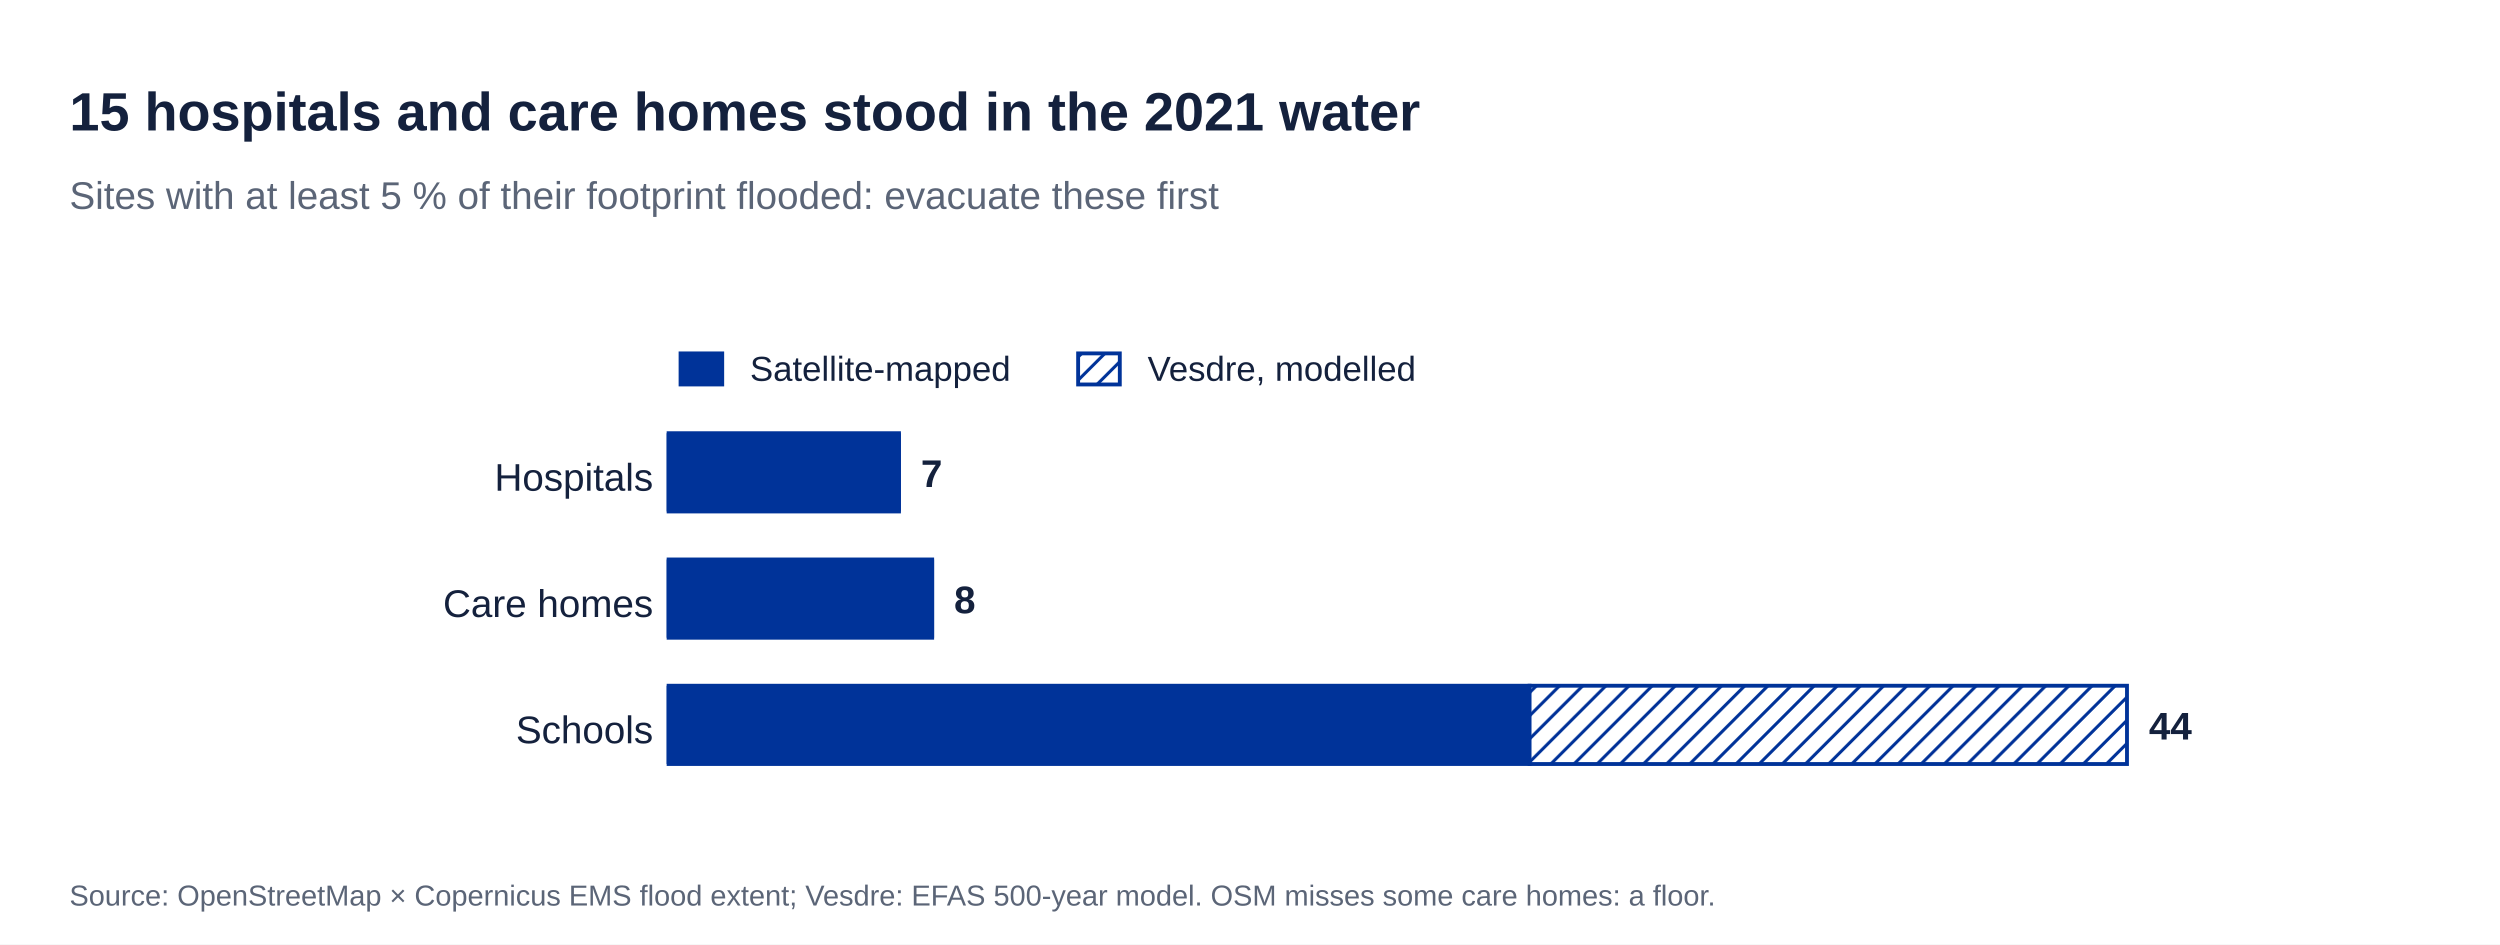
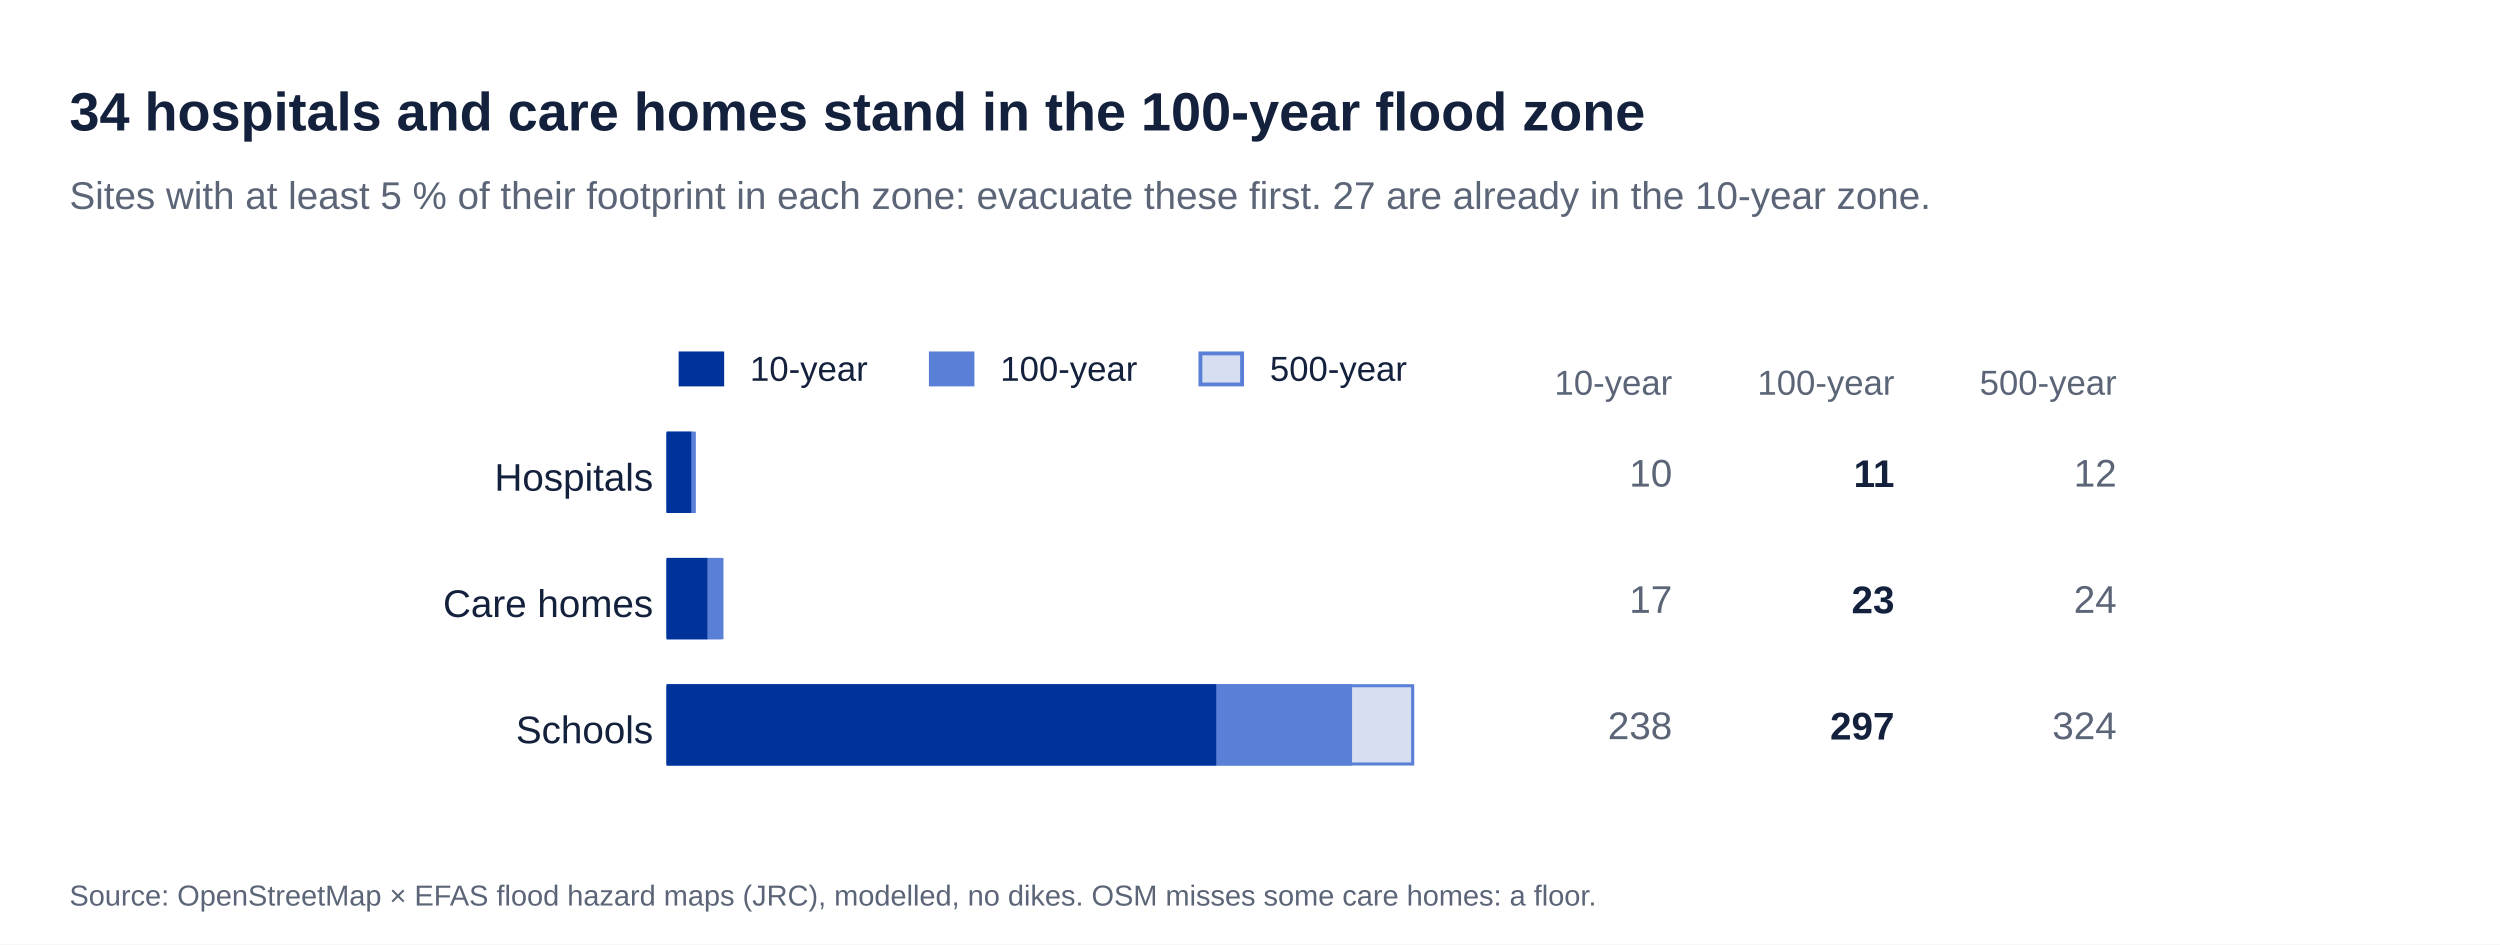
<svg xmlns="http://www.w3.org/2000/svg" width="648pt" height="244.8pt" viewBox="0 0 648 244.8" version="1.1">
  <defs>
    <style type="text/css">*{stroke-linejoin: round; stroke-linecap: butt}</style>
  </defs>
  <g id="figure_1">
    <g id="patch_1">
      <path d="M 0 244.8  L 648 244.8  L 648 0  L 0 0  z " style="fill: #ffffff" />
    </g>
    <g id="axes_1">
      <g id="patch_2">
-         <path d="M 172.8 202.32  L 570.24 202.32  L 570.24 108  L 172.8 108  z " style="fill: #ffffff" />
+         <path d="M 172.8 202.32  L 375.84 202.32  L 375.84 108  L 172.8 108  z " style="fill: #ffffff" />
      </g>
      <g id="patch_3">
-         <path d="M 172.8 112.287  L 233.018 112.287  L 233.018 132.578  L 172.8 132.578  z " clip-path="url(#p481497703d)" style="fill: #003399; stroke: #003399; stroke-linejoin: miter" />
+         <path d="M 172.8 112.287  L 179.962 112.287  L 179.962 132.578  L 172.8 132.578  z " clip-path="url(#pcf011a6759)" style="fill: #d6dff2; stroke: #5a7fd6; stroke-width: 0.8; stroke-linejoin: miter" />
      </g>
      <g id="patch_4">
-         <path d="M 172.8 145.015  L 241.621 145.015  L 241.621 165.305  L 172.8 165.305  z " clip-path="url(#p481497703d)" style="fill: #003399; stroke: #003399; stroke-linejoin: miter" />
+         <path d="M 172.8 145.015  L 187.124 145.015  L 187.124 165.305  L 172.8 165.305  z " clip-path="url(#pcf011a6759)" style="fill: #d6dff2; stroke: #5a7fd6; stroke-width: 0.8; stroke-linejoin: miter" />
      </g>
      <g id="patch_5">
-         <path d="M 172.8 177.742  L 396.468 177.742  L 396.468 198.033  L 172.8 198.033  z " clip-path="url(#p481497703d)" style="fill: #003399; stroke: #003399; stroke-linejoin: miter" />
+         <path d="M 172.8 177.742  L 366.171 177.742  L 366.171 198.033  L 172.8 198.033  z " clip-path="url(#pcf011a6759)" style="fill: #d6dff2; stroke: #5a7fd6; stroke-width: 0.8; stroke-linejoin: miter" />
      </g>
      <g id="patch_6">
-         <path d="M 233.018 112.287  L 233.018 112.287  L 233.018 132.578  L 233.018 132.578  z " clip-path="url(#p481497703d)" style="fill: url(#h93ddde1a75); stroke: #003399; stroke-linejoin: miter" />
+         <path d="M 172.8 112.287  L 179.365 112.287  L 179.365 132.578  L 172.8 132.578  z " clip-path="url(#pcf011a6759)" style="fill: #5a7fd6; stroke: #5a7fd6; stroke-width: 0.8; stroke-linejoin: miter" />
      </g>
      <g id="patch_7">
-         <path d="M 241.621 145.015  L 241.621 145.015  L 241.621 165.305  L 241.621 165.305  z " clip-path="url(#p481497703d)" style="fill: url(#h93ddde1a75); stroke: #003399; stroke-linejoin: miter" />
+         <path d="M 172.8 145.015  L 186.527 145.015  L 186.527 165.305  L 172.8 165.305  z " clip-path="url(#pcf011a6759)" style="fill: #5a7fd6; stroke: #5a7fd6; stroke-width: 0.8; stroke-linejoin: miter" />
      </g>
      <g id="patch_8">
-         <path d="M 396.468 177.742  L 551.314 177.742  L 551.314 198.033  L 396.468 198.033  z " clip-path="url(#p481497703d)" style="fill: url(#h93ddde1a75); stroke: #003399; stroke-linejoin: miter" />
+         <path d="M 172.8 177.742  L 350.057 177.742  L 350.057 198.033  L 172.8 198.033  z " clip-path="url(#pcf011a6759)" style="fill: #5a7fd6; stroke: #5a7fd6; stroke-width: 0.8; stroke-linejoin: miter" />
+       </g>
+       <g id="patch_9">
+         <path d="M 172.8 112.287  L 178.768 112.287  L 178.768 132.578  L 172.8 132.578  z " clip-path="url(#pcf011a6759)" style="fill: #003399; stroke: #003399; stroke-width: 0.8; stroke-linejoin: miter" />
+       </g>
+       <g id="patch_10">
+         <path d="M 172.8 145.015  L 182.946 145.015  L 182.946 165.305  L 172.8 165.305  z " clip-path="url(#pcf011a6759)" style="fill: #003399; stroke: #003399; stroke-width: 0.8; stroke-linejoin: miter" />
+       </g>
+       <g id="patch_11">
+         <path d="M 172.8 177.742  L 314.844 177.742  L 314.844 198.033  L 172.8 198.033  z " clip-path="url(#pcf011a6759)" style="fill: #003399; stroke: #003399; stroke-width: 0.8; stroke-linejoin: miter" />
      </g>
      <g id="matplotlib.axis_1" />
      <g id="matplotlib.axis_2">
        <g id="ytick_1">
          <g id="line2d_1" />
          <g id="text_1">
            <text style="font-size: 10px; font-family: 'Helvetica Neue', 'Arial', 'DejaVu Sans', sans-serif; text-anchor: end; fill: #14213d" x="169.3" y="127.193" transform="rotate(-0 169.3 127.1927)">Hospitals</text>
          </g>
        </g>
        <g id="ytick_2">
          <g id="line2d_2" />
          <g id="text_2">
            <text style="font-size: 10px; font-family: 'Helvetica Neue', 'Arial', 'DejaVu Sans', sans-serif; text-anchor: end; fill: #14213d" x="169.3" y="159.92" transform="rotate(-0 169.3 159.92)">Care homes</text>
          </g>
        </g>
        <g id="ytick_3">
          <g id="line2d_3" />
          <g id="text_3">
            <text style="font-size: 10px; font-family: 'Helvetica Neue', 'Arial', 'DejaVu Sans', sans-serif; text-anchor: end; fill: #14213d" x="169.3" y="192.647" transform="rotate(-0 169.3 192.6473)">Schools</text>
          </g>
        </g>
      </g>
      <g id="text_4">
-         <text style="font-weight: 700; font-size: 10px; font-family: 'Helvetica Neue', 'Arial', 'DejaVu Sans', sans-serif; text-anchor: start; fill: #14213d" x="238.696" y="126.223" transform="rotate(-0 238.6959 126.2227)">7</text>
+         <text style="font-size: 9px; font-family: 'Helvetica Neue', 'Arial', 'DejaVu Sans', sans-serif; text-anchor: end; fill: #5b6577" x="433.44" y="102.31" transform="rotate(-0 433.44 102.3102)">10-year</text>
      </g>
      <g id="text_5">
-         <text style="font-weight: 700; font-size: 10px; font-family: 'Helvetica Neue', 'Arial', 'DejaVu Sans', sans-serif; text-anchor: start; fill: #14213d" x="247.298" y="158.95" transform="rotate(-0 247.2985 158.95)">8</text>
+         <text style="font-size: 10px; font-family: 'Helvetica Neue', 'Arial', 'DejaVu Sans', sans-serif; text-anchor: end; fill: #5b6577" x="433.44" y="126.128" transform="rotate(-0 433.44 126.1277)">10</text>
      </g>
      <g id="text_6">
-         <text style="font-weight: 700; font-size: 10px; font-family: 'Helvetica Neue', 'Arial', 'DejaVu Sans', sans-serif; text-anchor: start; fill: #14213d" x="556.992" y="191.677" transform="rotate(-0 556.992 191.6773)">44</text>
+         <text style="font-size: 10px; font-family: 'Helvetica Neue', 'Arial', 'DejaVu Sans', sans-serif; text-anchor: end; fill: #5b6577" x="433.44" y="158.855" transform="rotate(-0 433.44 158.855)">17</text>
+       </g>
+       <g id="text_7">
+         <text style="font-size: 10px; font-family: 'Helvetica Neue', 'Arial', 'DejaVu Sans', sans-serif; text-anchor: end; fill: #5b6577" x="433.44" y="191.582" transform="rotate(-0 433.44 191.5823)">238</text>
+       </g>
+       <g id="text_8">
+         <text style="font-size: 9px; font-family: 'Helvetica Neue', 'Arial', 'DejaVu Sans', sans-serif; text-anchor: end; fill: #5b6577" x="491.04" y="102.31" transform="rotate(-0 491.04 102.3102)">100-year</text>
+       </g>
+       <g id="text_9">
+         <text style="font-weight: 700; font-size: 10px; font-family: 'Helvetica Neue', 'Arial', 'DejaVu Sans', sans-serif; text-anchor: end; fill: #14213d" x="491.04" y="126.223" transform="rotate(-0 491.04 126.2227)">11</text>
+       </g>
+       <g id="text_10">
+         <text style="font-weight: 700; font-size: 10px; font-family: 'Helvetica Neue', 'Arial', 'DejaVu Sans', sans-serif; text-anchor: end; fill: #14213d" x="491.04" y="158.95" transform="rotate(-0 491.04 158.95)">23</text>
+       </g>
+       <g id="text_11">
+         <text style="font-weight: 700; font-size: 10px; font-family: 'Helvetica Neue', 'Arial', 'DejaVu Sans', sans-serif; text-anchor: end; fill: #14213d" x="491.04" y="191.677" transform="rotate(-0 491.04 191.6773)">297</text>
+       </g>
+       <g id="text_12">
+         <text style="font-size: 9px; font-family: 'Helvetica Neue', 'Arial', 'DejaVu Sans', sans-serif; text-anchor: end; fill: #5b6577" x="548.64" y="102.31" transform="rotate(-0 548.64 102.3102)">500-year</text>
+       </g>
+       <g id="text_13">
+         <text style="font-size: 10px; font-family: 'Helvetica Neue', 'Arial', 'DejaVu Sans', sans-serif; text-anchor: end; fill: #5b6577" x="548.64" y="126.128" transform="rotate(-0 548.64 126.1277)">12</text>
+       </g>
+       <g id="text_14">
+         <text style="font-size: 10px; font-family: 'Helvetica Neue', 'Arial', 'DejaVu Sans', sans-serif; text-anchor: end; fill: #5b6577" x="548.64" y="158.855" transform="rotate(-0 548.64 158.855)">24</text>
+       </g>
+       <g id="text_15">
+         <text style="font-size: 10px; font-family: 'Helvetica Neue', 'Arial', 'DejaVu Sans', sans-serif; text-anchor: end; fill: #5b6577" x="548.64" y="191.582" transform="rotate(-0 548.64 191.5823)">324</text>
      </g>
      <g id="legend_1">
-         <g id="patch_9">
+         <g id="patch_12">
          <path d="M 176.4 99.655  L 187.2 99.655  L 187.2 91.6  L 176.4 91.6  z " style="fill: #003399; stroke: #003399; stroke-linejoin: miter" />
        </g>
-         <g id="text_7">
-           <text style="font-size: 9px; font-family: 'Helvetica Neue', 'Arial', 'DejaVu Sans', sans-serif; text-anchor: start; fill: #14213d" x="194.4" y="98.71" transform="rotate(-0 194.4 98.7102)">Satellite-mapped</text>
+         <g id="text_16">
+           <text style="font-size: 9px; font-family: 'Helvetica Neue', 'Arial', 'DejaVu Sans', sans-serif; text-anchor: start; fill: #14213d" x="194.4" y="98.71" transform="rotate(-0 194.4 98.7102)">10-year</text>
        </g>
-         <g id="patch_10">
-           <path d="M 279.451 99.655  L 290.251 99.655  L 290.251 91.6  L 279.451 91.6  z " style="fill: url(#h93ddde1a75); stroke: #003399; stroke-linejoin: miter" />
+         <g id="patch_13">
+           <path d="M 241.272 99.655  L 252.072 99.655  L 252.072 91.6  L 241.272 91.6  z " style="fill: #5a7fd6; stroke: #5a7fd6; stroke-linejoin: miter" />
        </g>
-         <g id="text_8">
-           <text style="font-size: 9px; font-family: 'Helvetica Neue', 'Arial', 'DejaVu Sans', sans-serif; text-anchor: start; fill: #14213d" x="297.451" y="98.71" transform="rotate(-0 297.4514 98.7102)">Vesdre, modelled</text>
+         <g id="text_17">
+           <text style="font-size: 9px; font-family: 'Helvetica Neue', 'Arial', 'DejaVu Sans', sans-serif; text-anchor: start; fill: #14213d" x="259.272" y="98.71" transform="rotate(-0 259.2717 98.7102)">100-year</text>
+         </g>
+         <g id="patch_14">
+           <path d="M 311.147 99.655  L 321.947 99.655  L 321.947 91.6  L 311.147 91.6  z " style="fill: #d6dff2; stroke: #5a7fd6; stroke-linejoin: miter" />
+         </g>
+         <g id="text_18">
+           <text style="font-size: 9px; font-family: 'Helvetica Neue', 'Arial', 'DejaVu Sans', sans-serif; text-anchor: start; fill: #14213d" x="329.147" y="98.71" transform="rotate(-0 329.1469 98.7102)">500-year</text>
        </g>
      </g>
    </g>
-     <g id="text_9">
-       <text style="font-weight: 700; font-size: 14px; font-family: 'Helvetica Neue', 'Arial', 'DejaVu Sans', sans-serif; text-anchor: start; fill: #14213d" x="18" y="33.81" transform="rotate(-0 18 33.81)">15 hospitals and care homes stood in the 2021 water</text>
+     <g id="text_19">
+       <text style="font-weight: 700; font-size: 14px; font-family: 'Helvetica Neue', 'Arial', 'DejaVu Sans', sans-serif; text-anchor: start; fill: #14213d" x="18" y="33.81" transform="rotate(-0 18 33.81)">34 hospitals and care homes stand in the 100-year flood zone</text>
    </g>
-     <g id="text_10">
-       <text style="font-size: 10px; font-family: 'Helvetica Neue', 'Arial', 'DejaVu Sans', sans-serif; text-anchor: start; fill: #5b6577" x="18" y="54.16" transform="rotate(-0 18 54.16)">Sites with at least 5 % of their footprint flooded: evacuate these first</text>
+     <g id="text_20">
+       <text style="font-size: 10px; font-family: 'Helvetica Neue', 'Arial', 'DejaVu Sans', sans-serif; text-anchor: start; fill: #5b6577" x="18" y="54.16" transform="rotate(-0 18 54.16)">Sites with at least 5 % of their footprint in each zone: evacuate these first. 27 are already in the 10-year zone.</text>
    </g>
-     <g id="text_11">
-       <text style="font-size: 7.5px; font-family: 'Helvetica Neue', 'Arial', 'DejaVu Sans', sans-serif; text-anchor: start; fill: #5b6577" x="18" y="234.72" transform="rotate(-0 18 234.72)">Source: OpenStreetMap × Copernicus EMS flood extent; Vesdre: EFAS 500-year model. OSM misses some care homes: a floor.</text>
+     <g id="text_21">
+       <text style="font-size: 7.5px; font-family: 'Helvetica Neue', 'Arial', 'DejaVu Sans', sans-serif; text-anchor: start; fill: #5b6577" x="18" y="234.72" transform="rotate(-0 18 234.72)">Source: OpenStreetMap × EFAS flood hazard maps (JRC), modelled, no dikes. OSM misses some care homes: a floor.</text>
    </g>
  </g>
  <defs>
-     <clipPath id="p481497703d">
-       <rect x="172.8" y="108" width="397.44" height="94.32" />
+     <clipPath id="pcf011a6759">
+       <rect x="172.8" y="108" width="203.04" height="94.32" />
    </clipPath>
  </defs>
-   <defs>
-     <pattern id="h93ddde1a75" patternUnits="userSpaceOnUse" x="0" y="0" width="72" height="72">
-       <rect x="0" y="0" width="73" height="73" fill="#ffffff" />
-       <path d="M -36 36  L 36 -36  M -33 39  L 39 -33  M -30 42  L 42 -30  M -27 45  L 45 -27  M -24 48  L 48 -24  M -21 51  L 51 -21  M -18 54  L 54 -18  M -15 57  L 57 -15  M -12 60  L 60 -12  M -9 63  L 63 -9  M -6 66  L 66 -6  M -3 69  L 69 -3  M 0 72  L 72 0  M 3 75  L 75 3  M 6 78  L 78 6  M 9 81  L 81 9  M 12 84  L 84 12  M 15 87  L 87 15  M 18 90  L 90 18  M 21 93  L 93 21  M 24 96  L 96 24  M 27 99  L 99 27  M 30 102  L 102 30  M 33 105  L 105 33  M 36 108  L 108 36  " style="fill: #003399; stroke: #003399; stroke-width: 0.8; stroke-linecap: butt; stroke-linejoin: miter" />
-     </pattern>
-   </defs>
</svg>
